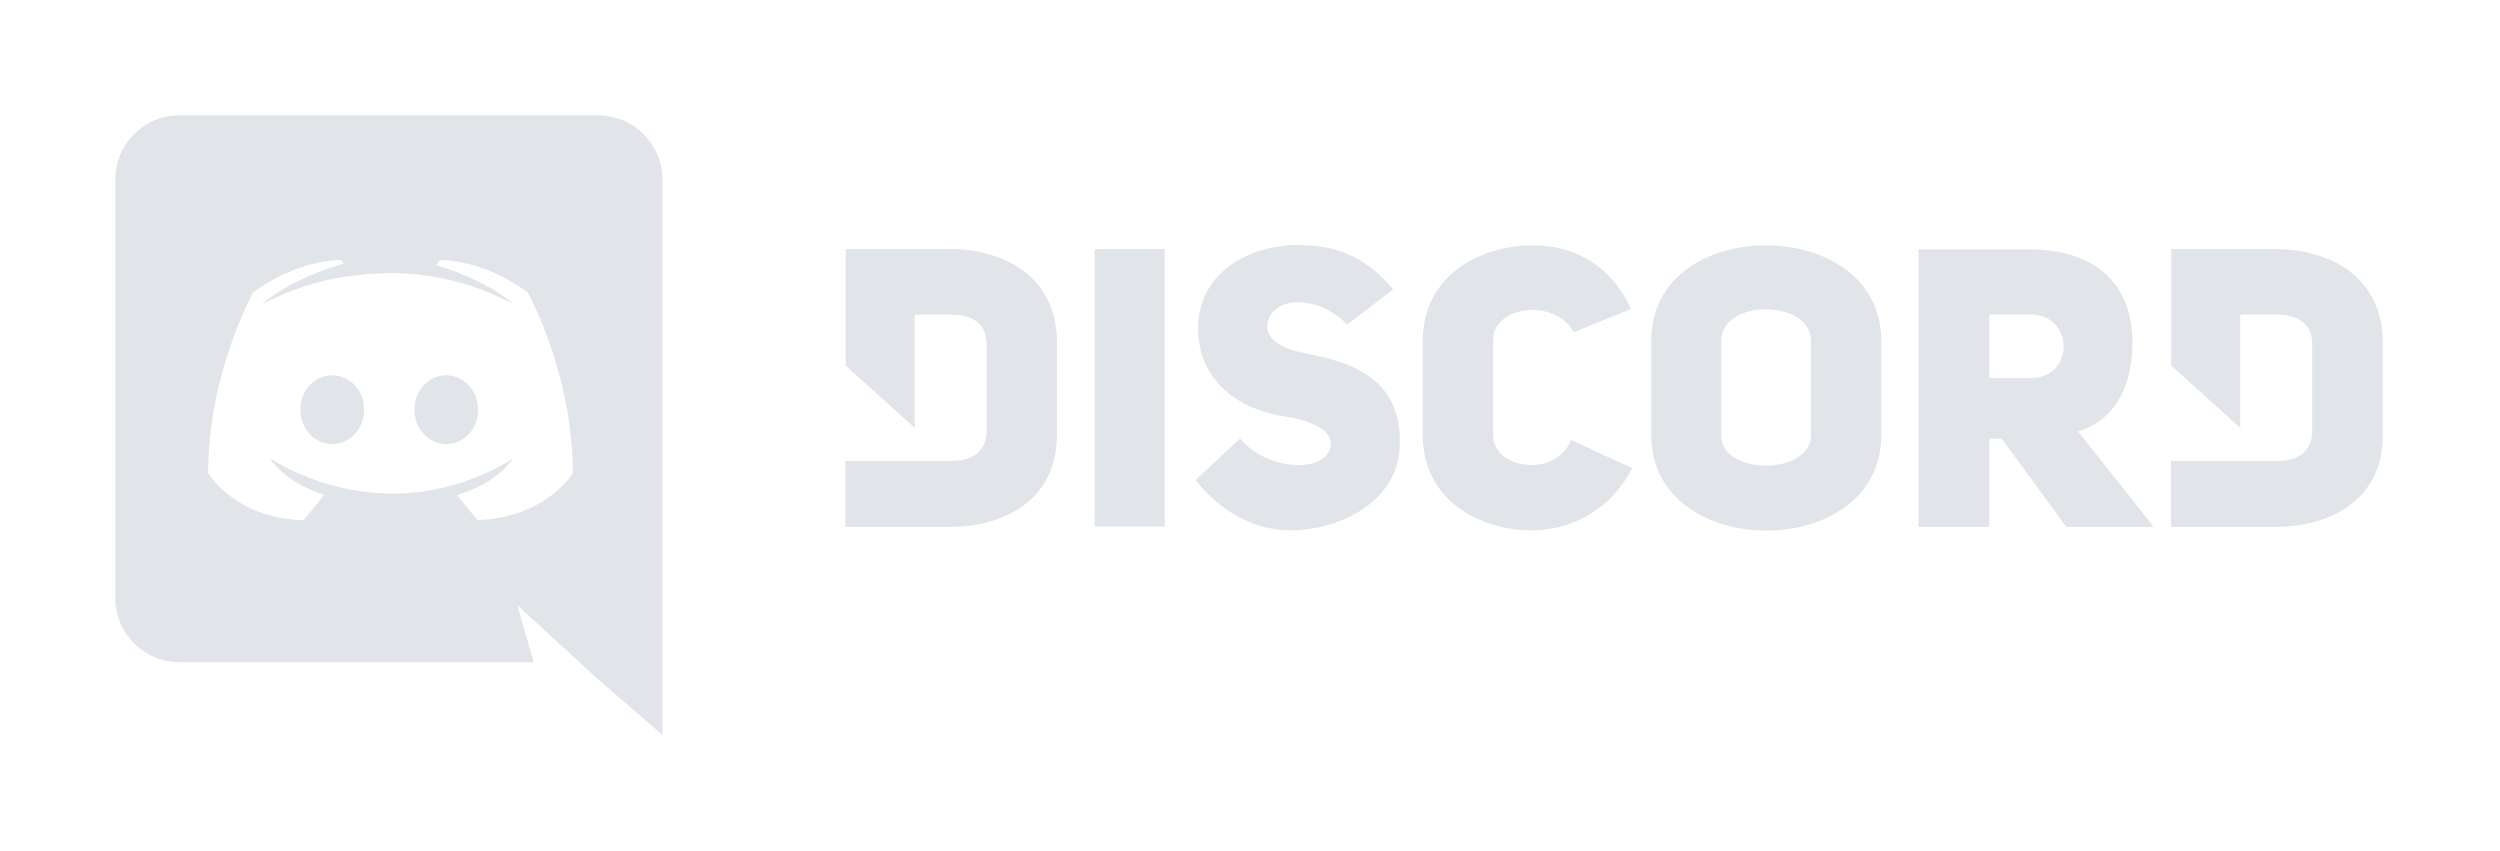
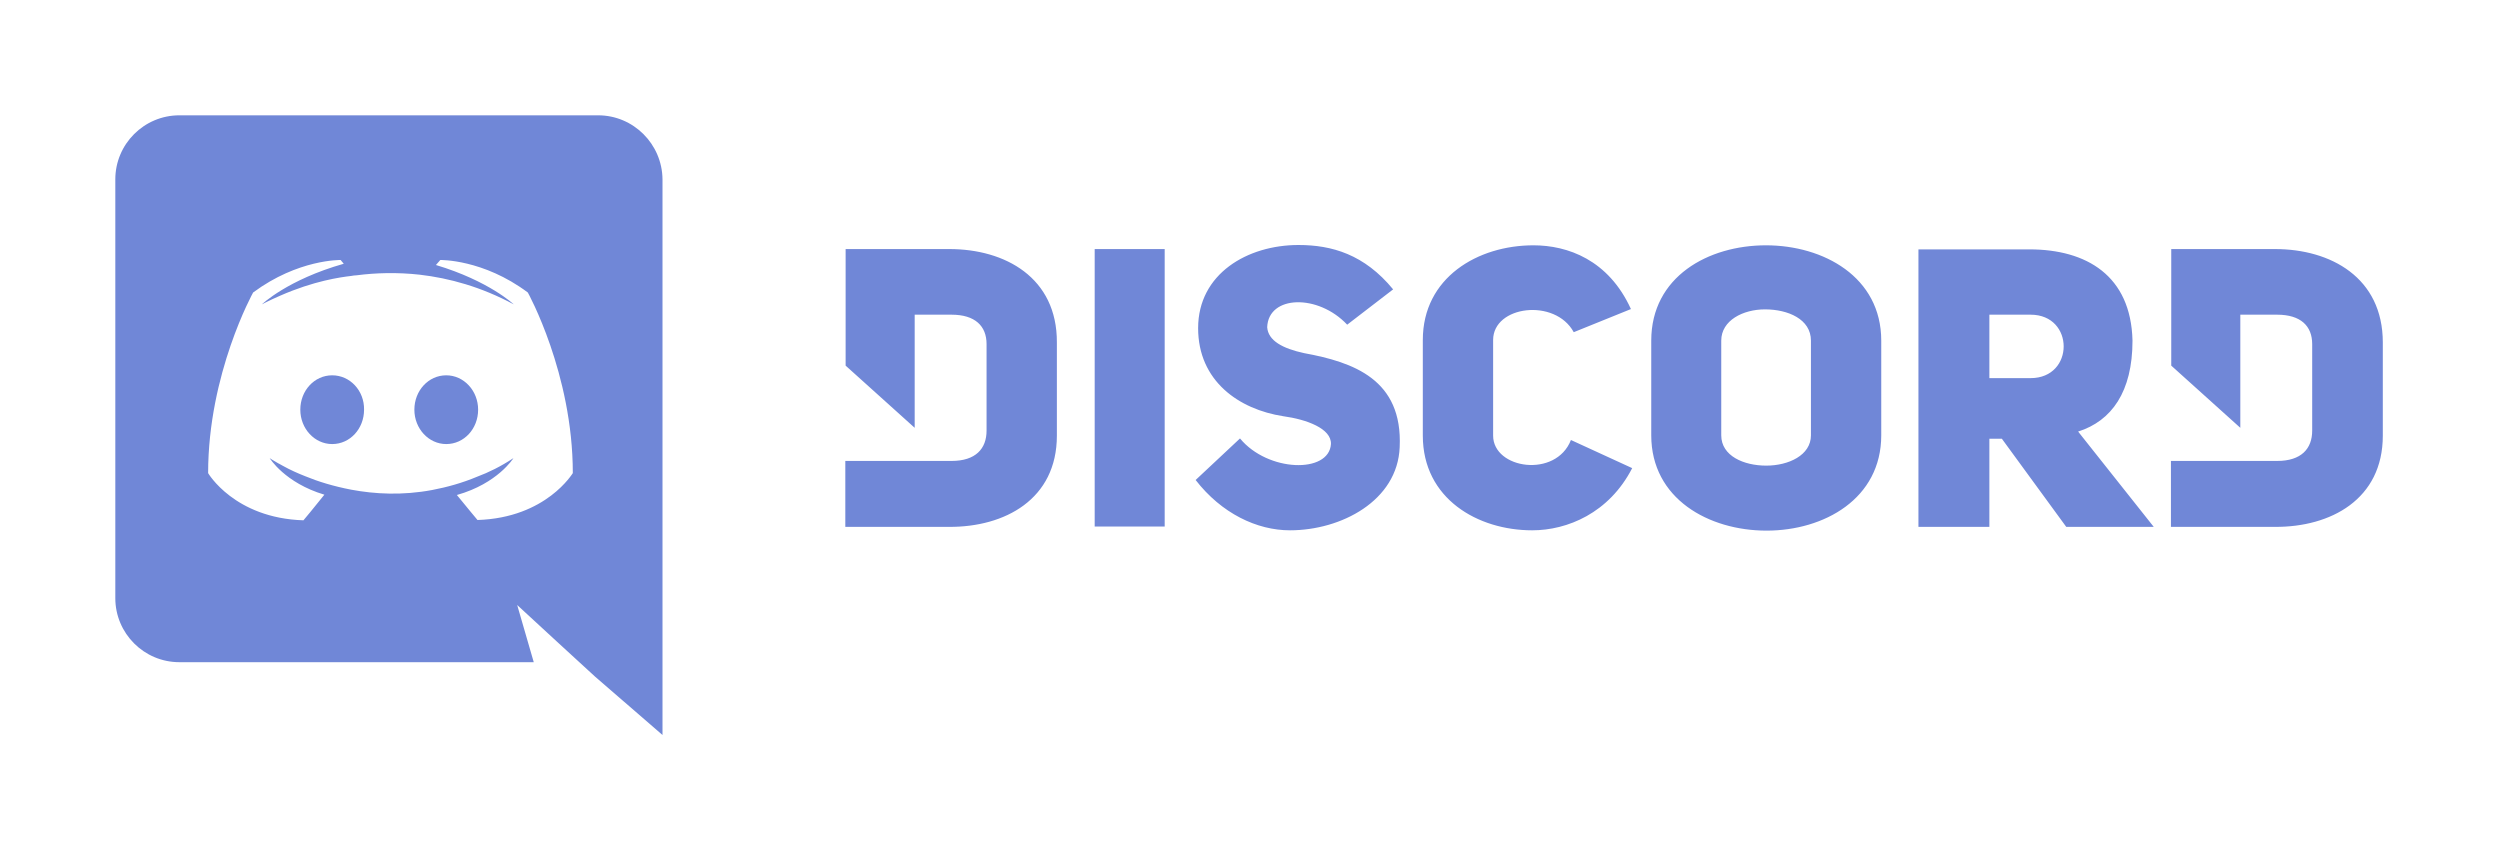
- <svg xmlns="http://www.w3.org/2000/svg" version="1.1" viewBox="0 0 800 272.1" id="Layer_1">
+ <svg xmlns="http://www.w3.org/2000/svg" id="Layer_1" viewBox="0 0 800 272.1" version="1.1">
  <defs id="defs11" />
  <style id="style2">.st0{fill:#7289DA;}</style>
-   <path style="fill:#e1e4e8;fill-opacity:1" id="path4" d="M142.8 120.1c-5.7 0-10.2 4.9-10.2 11s4.6 11 10.2 11c5.7 0 10.2-4.9 10.2-11s-4.6-11-10.2-11zM106.3 120.1c-5.7 0-10.2 4.9-10.2 11s4.6 11 10.2 11c5.7 0 10.2-4.9 10.2-11 .1-6.1-4.5-11-10.2-11z" class="st0" />
-   <path style="fill:#e1e4e8;fill-opacity:1" id="path6" d="M191.4 36.9h-134c-11.3 0-20.5 9.2-20.5 20.5v134c0 11.3 9.2 20.5 20.5 20.5h113.4l-5.3-18.3 12.8 11.8 12.1 11.1 21.6 18.7V57.4c-.1-11.3-9.3-20.5-20.6-20.5zm-38.6 129.5s-3.6-4.3-6.6-8c13.1-3.7 18.1-11.8 18.1-11.8-4.1 2.7-8 4.6-11.5 5.9-5 2.1-9.8 3.4-14.5 4.3-9.6 1.8-18.4 1.3-25.9-.1-5.7-1.1-10.6-2.6-14.7-4.3-2.3-.9-4.8-2-7.3-3.4-.3-.2-.6-.3-.9-.5-.2-.1-.3-.2-.4-.2-1.8-1-2.8-1.7-2.8-1.7s4.8 7.9 17.5 11.7c-3 3.8-6.7 8.2-6.7 8.2-22.1-.7-30.5-15.1-30.5-15.1 0-31.9 14.4-57.8 14.4-57.8 14.4-10.7 28-10.4 28-10.4l1 1.2c-18 5.1-26.2 13-26.2 13s2.2-1.2 5.9-2.8c10.7-4.7 19.2-5.9 22.7-6.3.6-.1 1.1-.2 1.7-.2 6.1-.8 13-1 20.2-.2 9.5 1.1 19.7 3.9 30.1 9.5 0 0-7.9-7.5-24.9-12.6l1.4-1.6s13.7-.3 28 10.4c0 0 14.4 25.9 14.4 57.8 0-.1-8.4 14.3-30.5 15zM303.8 79.7h-33.2V117l22.1 19.9v-36.2h11.8c7.5 0 11.2 3.6 11.2 9.4v27.7c0 5.8-3.5 9.7-11.2 9.7h-34v21.1h33.2c17.8.1 34.5-8.8 34.5-29.2v-29.8c.1-20.8-16.6-29.9-34.4-29.9zm174 59.7v-30.6c0-11 19.8-13.5 25.8-2.5l18.3-7.4c-7.2-15.8-20.3-20.4-31.2-20.4-17.8 0-35.4 10.3-35.4 30.3v30.6c0 20.2 17.6 30.3 35 30.3 11.2 0 24.6-5.5 32-19.9l-19.6-9c-4.8 12.3-24.9 9.3-24.9-1.4zM417.3 113c-6.9-1.5-11.5-4-11.8-8.3.4-10.3 16.3-10.7 25.6-.8l14.7-11.3c-9.2-11.2-19.6-14.2-30.3-14.2-16.3 0-32.1 9.2-32.1 26.6 0 16.9 13 26 27.3 28.2 7.3 1 15.4 3.9 15.2 8.9-.6 9.5-20.2 9-29.1-1.8l-14.2 13.3c8.3 10.7 19.6 16.1 30.2 16.1 16.3 0 34.4-9.4 35.1-26.6 1-21.7-14.8-27.2-30.6-30.1zm-67 55.5h22.4V79.7h-22.4v88.8zM728 79.7h-33.2V117l22.1 19.9v-36.2h11.8c7.5 0 11.2 3.6 11.2 9.4v27.7c0 5.8-3.5 9.7-11.2 9.7h-34v21.1H728c17.8.1 34.5-8.8 34.5-29.2v-29.8c0-20.8-16.7-29.9-34.5-29.9zm-162.9-1.2c-18.4 0-36.7 10-36.7 30.5v30.3c0 20.3 18.4 30.5 36.9 30.5 18.4 0 36.7-10.2 36.7-30.5V109c0-20.4-18.5-30.5-36.9-30.5zm14.4 60.8c0 6.4-7.2 9.7-14.3 9.7-7.2 0-14.4-3.1-14.4-9.7V109c0-6.5 7-10 14-10 7.3 0 14.7 3.1 14.7 10v30.3zM682.4 109c-.5-20.8-14.7-29.2-33-29.2h-35.5v88.8h22.7v-28.2h4l20.6 28.2h28L665 138.1c10.7-3.4 17.4-12.7 17.4-29.1zm-32.6 12h-13.2v-20.3h13.2c14.1 0 14.1 20.3 0 20.3z" class="st0" />
+   <path class="st0" d="M142.8 120.1c-5.7 0-10.2 4.9-10.2 11s4.6 11 10.2 11c5.7 0 10.2-4.9 10.2-11s-4.6-11-10.2-11zM106.3 120.1c-5.7 0-10.2 4.9-10.2 11s4.6 11 10.2 11c5.7 0 10.2-4.9 10.2-11 .1-6.1-4.5-11-10.2-11z" id="path4" style="fill:#7087d7;fill-opacity:1" />
+   <path class="st0" d="M191.4 36.9h-134c-11.3 0-20.5 9.2-20.5 20.5v134c0 11.3 9.2 20.5 20.5 20.5h113.4l-5.3-18.3 12.8 11.8 12.1 11.1 21.6 18.7V57.4c-.1-11.3-9.3-20.5-20.6-20.5zm-38.6 129.5s-3.6-4.3-6.6-8c13.1-3.7 18.1-11.8 18.1-11.8-4.1 2.7-8 4.6-11.5 5.9-5 2.1-9.8 3.4-14.5 4.3-9.6 1.8-18.4 1.3-25.9-.1-5.7-1.1-10.6-2.6-14.7-4.3-2.3-.9-4.8-2-7.3-3.4-.3-.2-.6-.3-.9-.5-.2-.1-.3-.2-.4-.2-1.8-1-2.8-1.7-2.8-1.7s4.8 7.9 17.5 11.7c-3 3.8-6.7 8.2-6.7 8.2-22.1-.7-30.5-15.1-30.5-15.1 0-31.9 14.4-57.8 14.4-57.8 14.4-10.7 28-10.4 28-10.4l1 1.2c-18 5.1-26.2 13-26.2 13s2.2-1.2 5.9-2.8c10.7-4.7 19.2-5.9 22.7-6.3.6-.1 1.1-.2 1.7-.2 6.1-.8 13-1 20.2-.2 9.5 1.1 19.7 3.9 30.1 9.5 0 0-7.9-7.5-24.9-12.6l1.4-1.6s13.7-.3 28 10.4c0 0 14.4 25.9 14.4 57.8 0-.1-8.4 14.3-30.5 15zM303.8 79.7h-33.2V117l22.1 19.9v-36.2h11.8c7.5 0 11.2 3.6 11.2 9.4v27.7c0 5.8-3.5 9.7-11.2 9.7h-34v21.1h33.2c17.8.1 34.5-8.8 34.5-29.2v-29.8c.1-20.8-16.6-29.9-34.4-29.9zm174 59.7v-30.6c0-11 19.8-13.5 25.8-2.5l18.3-7.4c-7.2-15.8-20.3-20.4-31.2-20.4-17.8 0-35.4 10.3-35.4 30.3v30.6c0 20.2 17.6 30.3 35 30.3 11.2 0 24.6-5.5 32-19.9l-19.6-9c-4.8 12.3-24.9 9.3-24.9-1.4zM417.3 113c-6.9-1.5-11.5-4-11.8-8.3.4-10.3 16.3-10.7 25.6-.8l14.7-11.3c-9.2-11.2-19.6-14.2-30.3-14.2-16.3 0-32.1 9.2-32.1 26.6 0 16.9 13 26 27.3 28.2 7.3 1 15.4 3.9 15.2 8.9-.6 9.5-20.2 9-29.1-1.8l-14.2 13.3c8.3 10.7 19.6 16.1 30.2 16.1 16.3 0 34.4-9.4 35.1-26.6 1-21.7-14.8-27.2-30.6-30.1zm-67 55.5h22.4V79.7h-22.4v88.8zM728 79.7h-33.2V117l22.1 19.9v-36.2h11.8c7.5 0 11.2 3.6 11.2 9.4v27.7c0 5.8-3.5 9.7-11.2 9.7h-34v21.1H728c17.8.1 34.5-8.8 34.5-29.2v-29.8c0-20.8-16.7-29.9-34.5-29.9zm-162.9-1.2c-18.4 0-36.7 10-36.7 30.5v30.3c0 20.3 18.4 30.5 36.9 30.5 18.4 0 36.7-10.2 36.7-30.5V109c0-20.4-18.5-30.5-36.9-30.5zm14.4 60.8c0 6.4-7.2 9.7-14.3 9.7-7.2 0-14.4-3.1-14.4-9.7V109c0-6.5 7-10 14-10 7.3 0 14.7 3.1 14.7 10v30.3zM682.4 109c-.5-20.8-14.7-29.2-33-29.2h-35.5v88.8h22.7v-28.2h4l20.6 28.2h28L665 138.1c10.7-3.4 17.4-12.7 17.4-29.1zm-32.6 12h-13.2v-20.3h13.2c14.1 0 14.1 20.3 0 20.3z" id="path6" style="fill:#7087d7;fill-opacity:1" />
</svg>
